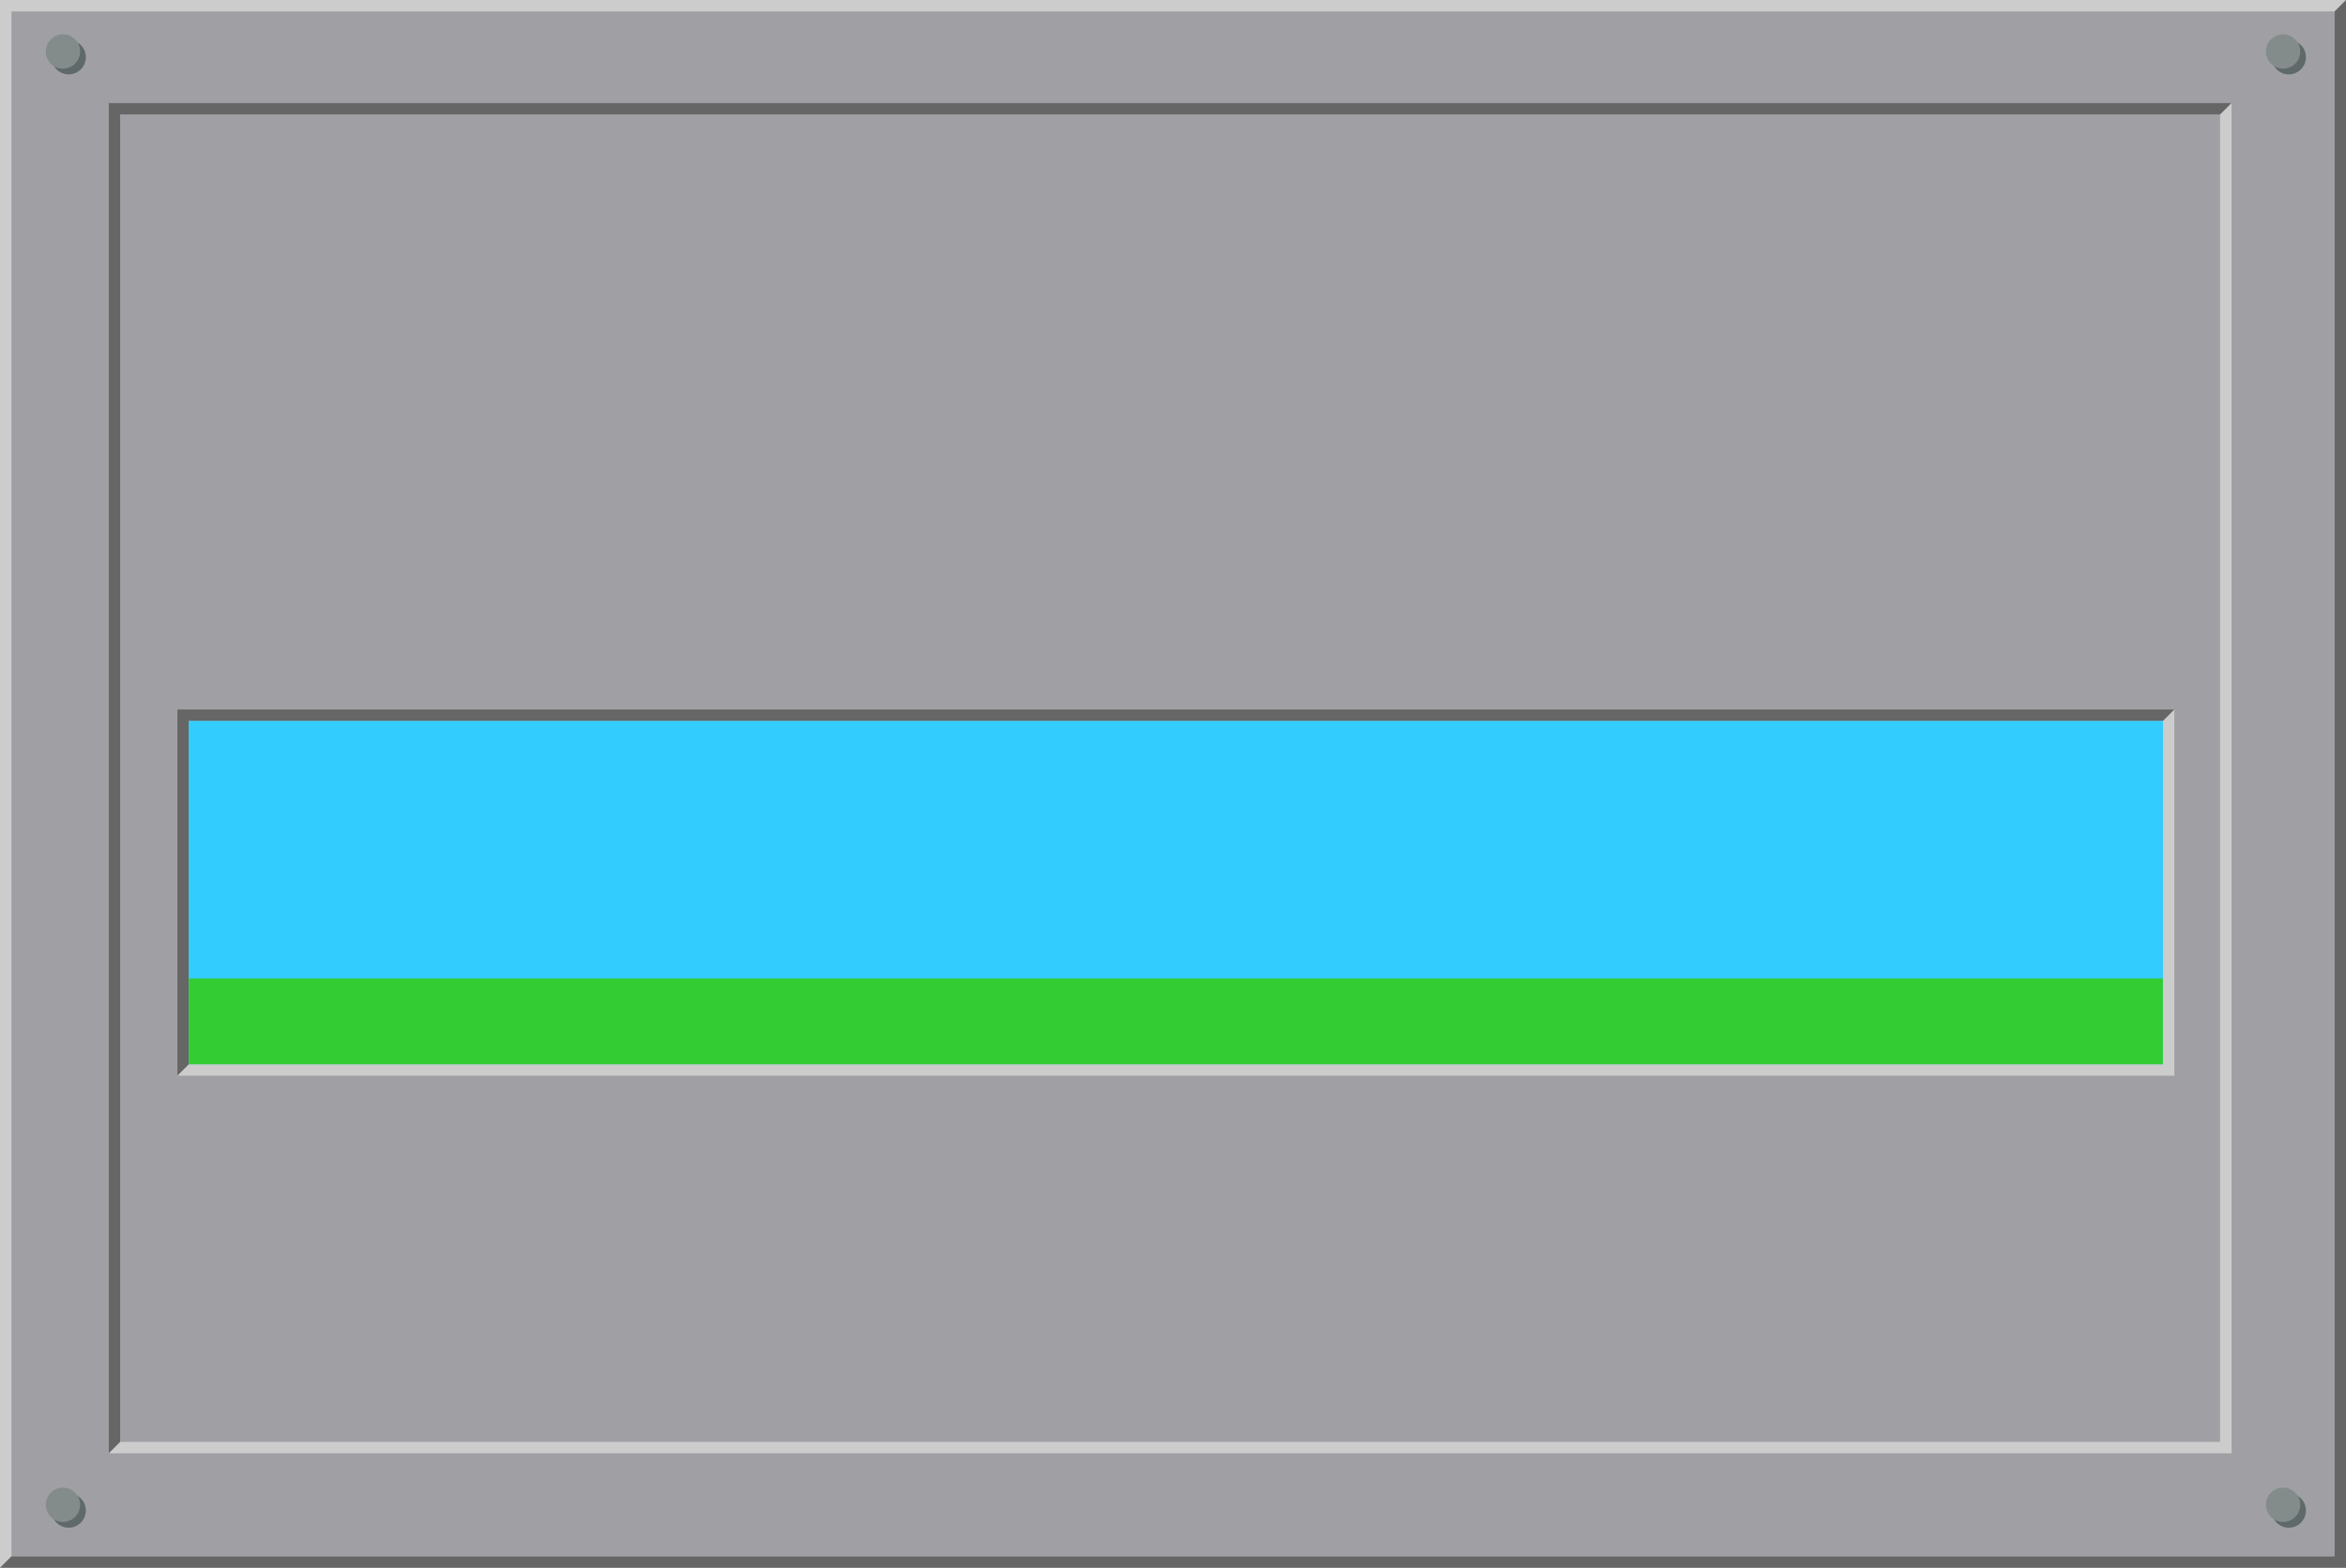
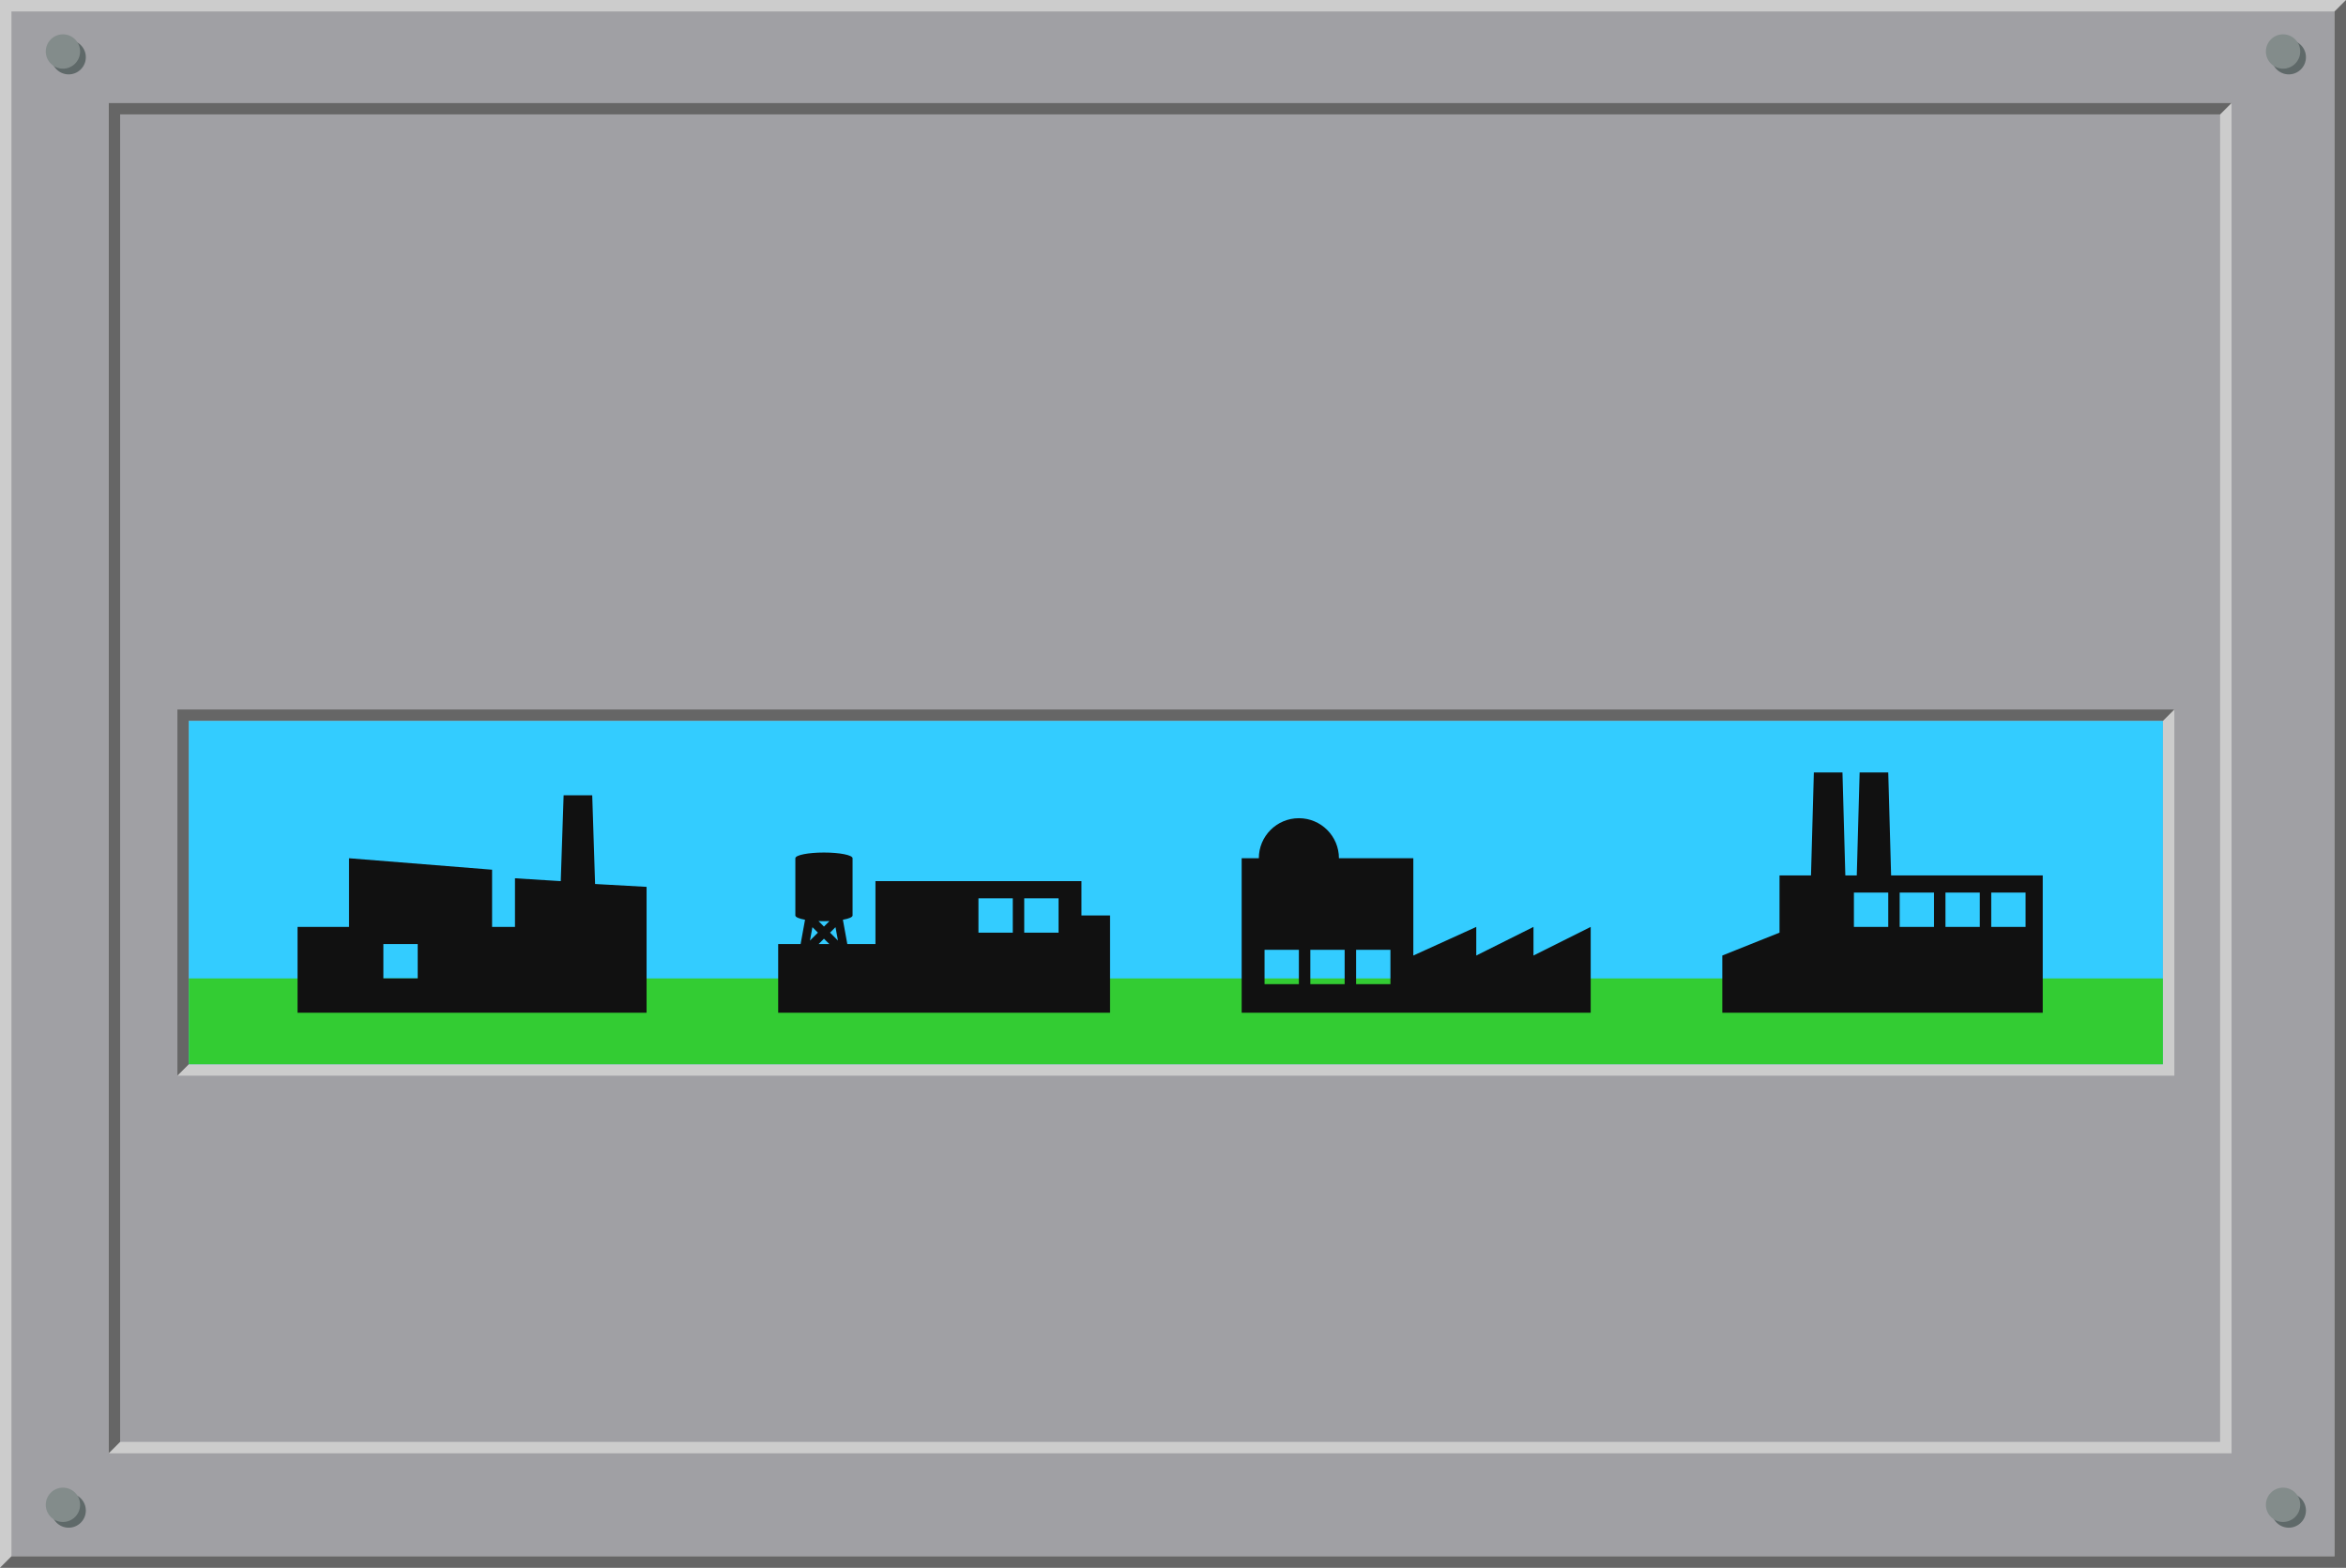
<svg xmlns="http://www.w3.org/2000/svg" width="820" height="548" version="1.1" viewBox="0 0 820 548" xml:space="preserve">
  <g transform="scale(2)" stroke-width=".5">
    <rect width="410" height="274" fill="#a0a0a4" stroke-width=".5" />
    <path transform="scale(.5)" d="m64 250h694v124h-694zm-24-212h738v468h-738zm-38-36h816v544h-816z" fill="none" stroke="#ccc" stroke-width="4" />
    <path transform="scale(.5)" d="m756 252h-690v120l-4 4v-128h698m20-212-4 4h-734v464l-4 4v-472h742m-776 508h812v-540l4-4v548h-820" fill="#666" stroke-width="2" />
    <g transform="translate(0,180)" stroke-width="2">
      <path transform="matrix(.5 0 0 .5 8 6)" d="m14 156c0 3.314-2.686 6-6 6s-6-2.686-6-6 2.686-6 6-6 6 2.686 6 6zm776 0c0 3.314-2.686 6-6 6s-6-2.686-6-6 2.686-6 6-6 6 2.686 6 6zm0-508c0 3.314-2.686 6-6 6s-6-2.686-6-6 2.686-6 6-6 6 2.686 6 6zm-776 0c0 3.314-2.686 6-6 6s-6-2.686-6-6 2.686-6 6-6 6 2.686 6 6z" fill="#5f6969" />
      <path transform="matrix(.5 0 0 .5 8 6)" d="m12 154c0 3.314-2.686 6-6 6s-6-2.686-6-6 2.686-6 6-6 6 2.686 6 6zm776 0c0 3.314-2.686 6-6 6s-6-2.686-6-6 2.686-6 6-6 6 2.686 6 6zm0-508c0 3.314-2.686 6-6 6s-6-2.686-6-6 2.686-6 6-6 6 2.686 6 6zm-776 0c0 3.314-2.686 6-6 6s-6-2.686-6-6 2.686-6 6-6 6 2.686 6 6z" fill="#838c8b" />
    </g>
    <rect transform="scale(.5)" x="66" y="252" width="690" height="120" fill="#3cf" stroke-opacity="0" />
    <rect transform="scale(.5)" x="66" y="342" width="690" height="30" fill="#3c3" stroke-opacity="0" />
+     <path transform="scale(.5)" d="m634 270-1 36h-11v20l-20 8v20h112v-48h-53l-1-36h-10l-1 36h-4l-1-36h-10zm-437 8-1 30-16-1v17h-8v-20l-50-4v24h-18v30h122v-44l-18-1-1-31h-10zm257 8a14 14 0 0 0-14 14h-6v54h122v-30l-20 10v-10l-20 10v-10l-22 10v-34h-26a14 14 0 0 0-14-14zm-166 12a10 2 0 0 0-10 2v20a10 2 0 0 0 3.367 1.488l0.016 0.016-1.545 8.496h-7.838v24h116v-34h-10v-12h-72v22h-9.838l-1.545-8.496 0.016-0.016a10 2 0 0 0 3.367-1.488v-20a10 2 0 0 0-10-2zm360 14h12v12h-12v-12zm16 0h12v12h-12v-12zm16 0h12v12h-12v-12zm16 0h12v12h-12v-12zm-354 2h12v12h-12v-12zm16 0h12v12h-12v-12zm-71.922 7.957a10 2 0 0 0 1.922 0.043 10 2 0 0 0 1.922-0.043l-1.922 1.922-1.922-1.922zm-2.113 2.129 1.914 1.914-2.766 2.766 0.852-4.68zm8.07 0 0.852 4.68-2.766-2.766 1.914-1.914zm-4.035 4.035 1.879 1.879h-3.758l1.879-1.879zm-154 1.879h12v12h-12v-12zm308 2h12v12h-12v-12zm16 0h12v12h-12v-12zm16 0h12v12h-12v-12z" fill="#111" stroke-width="4" />
  </g>
</svg>
